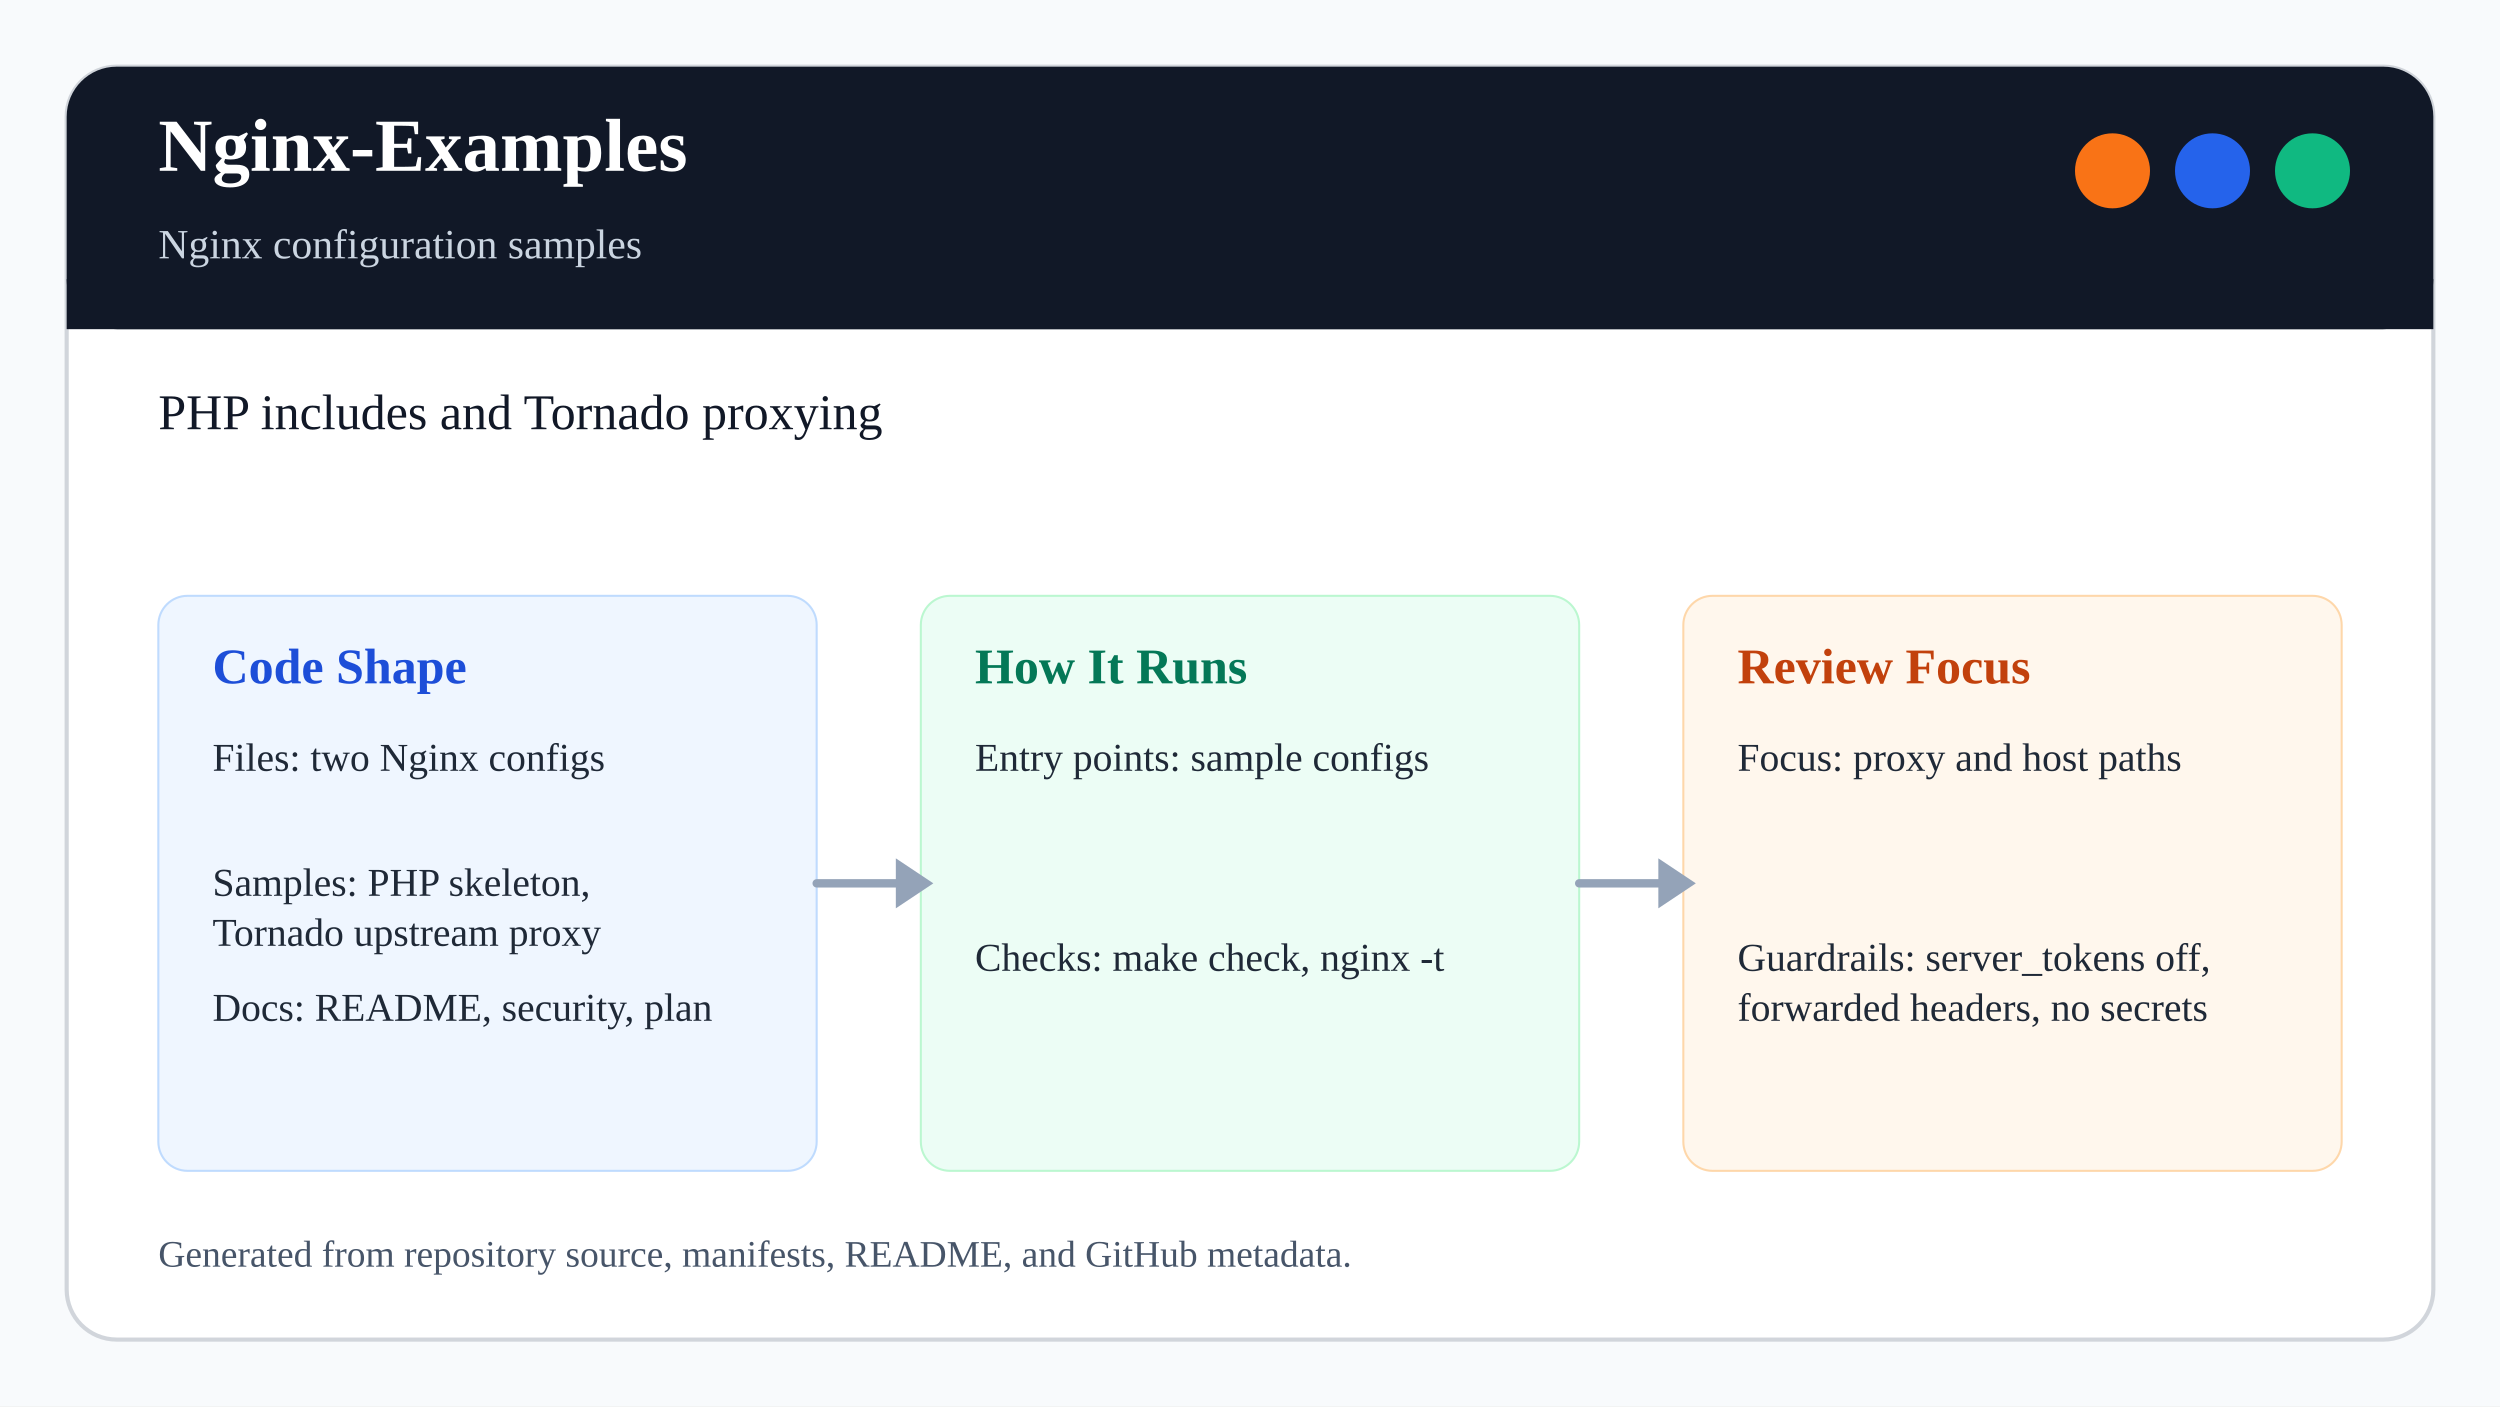
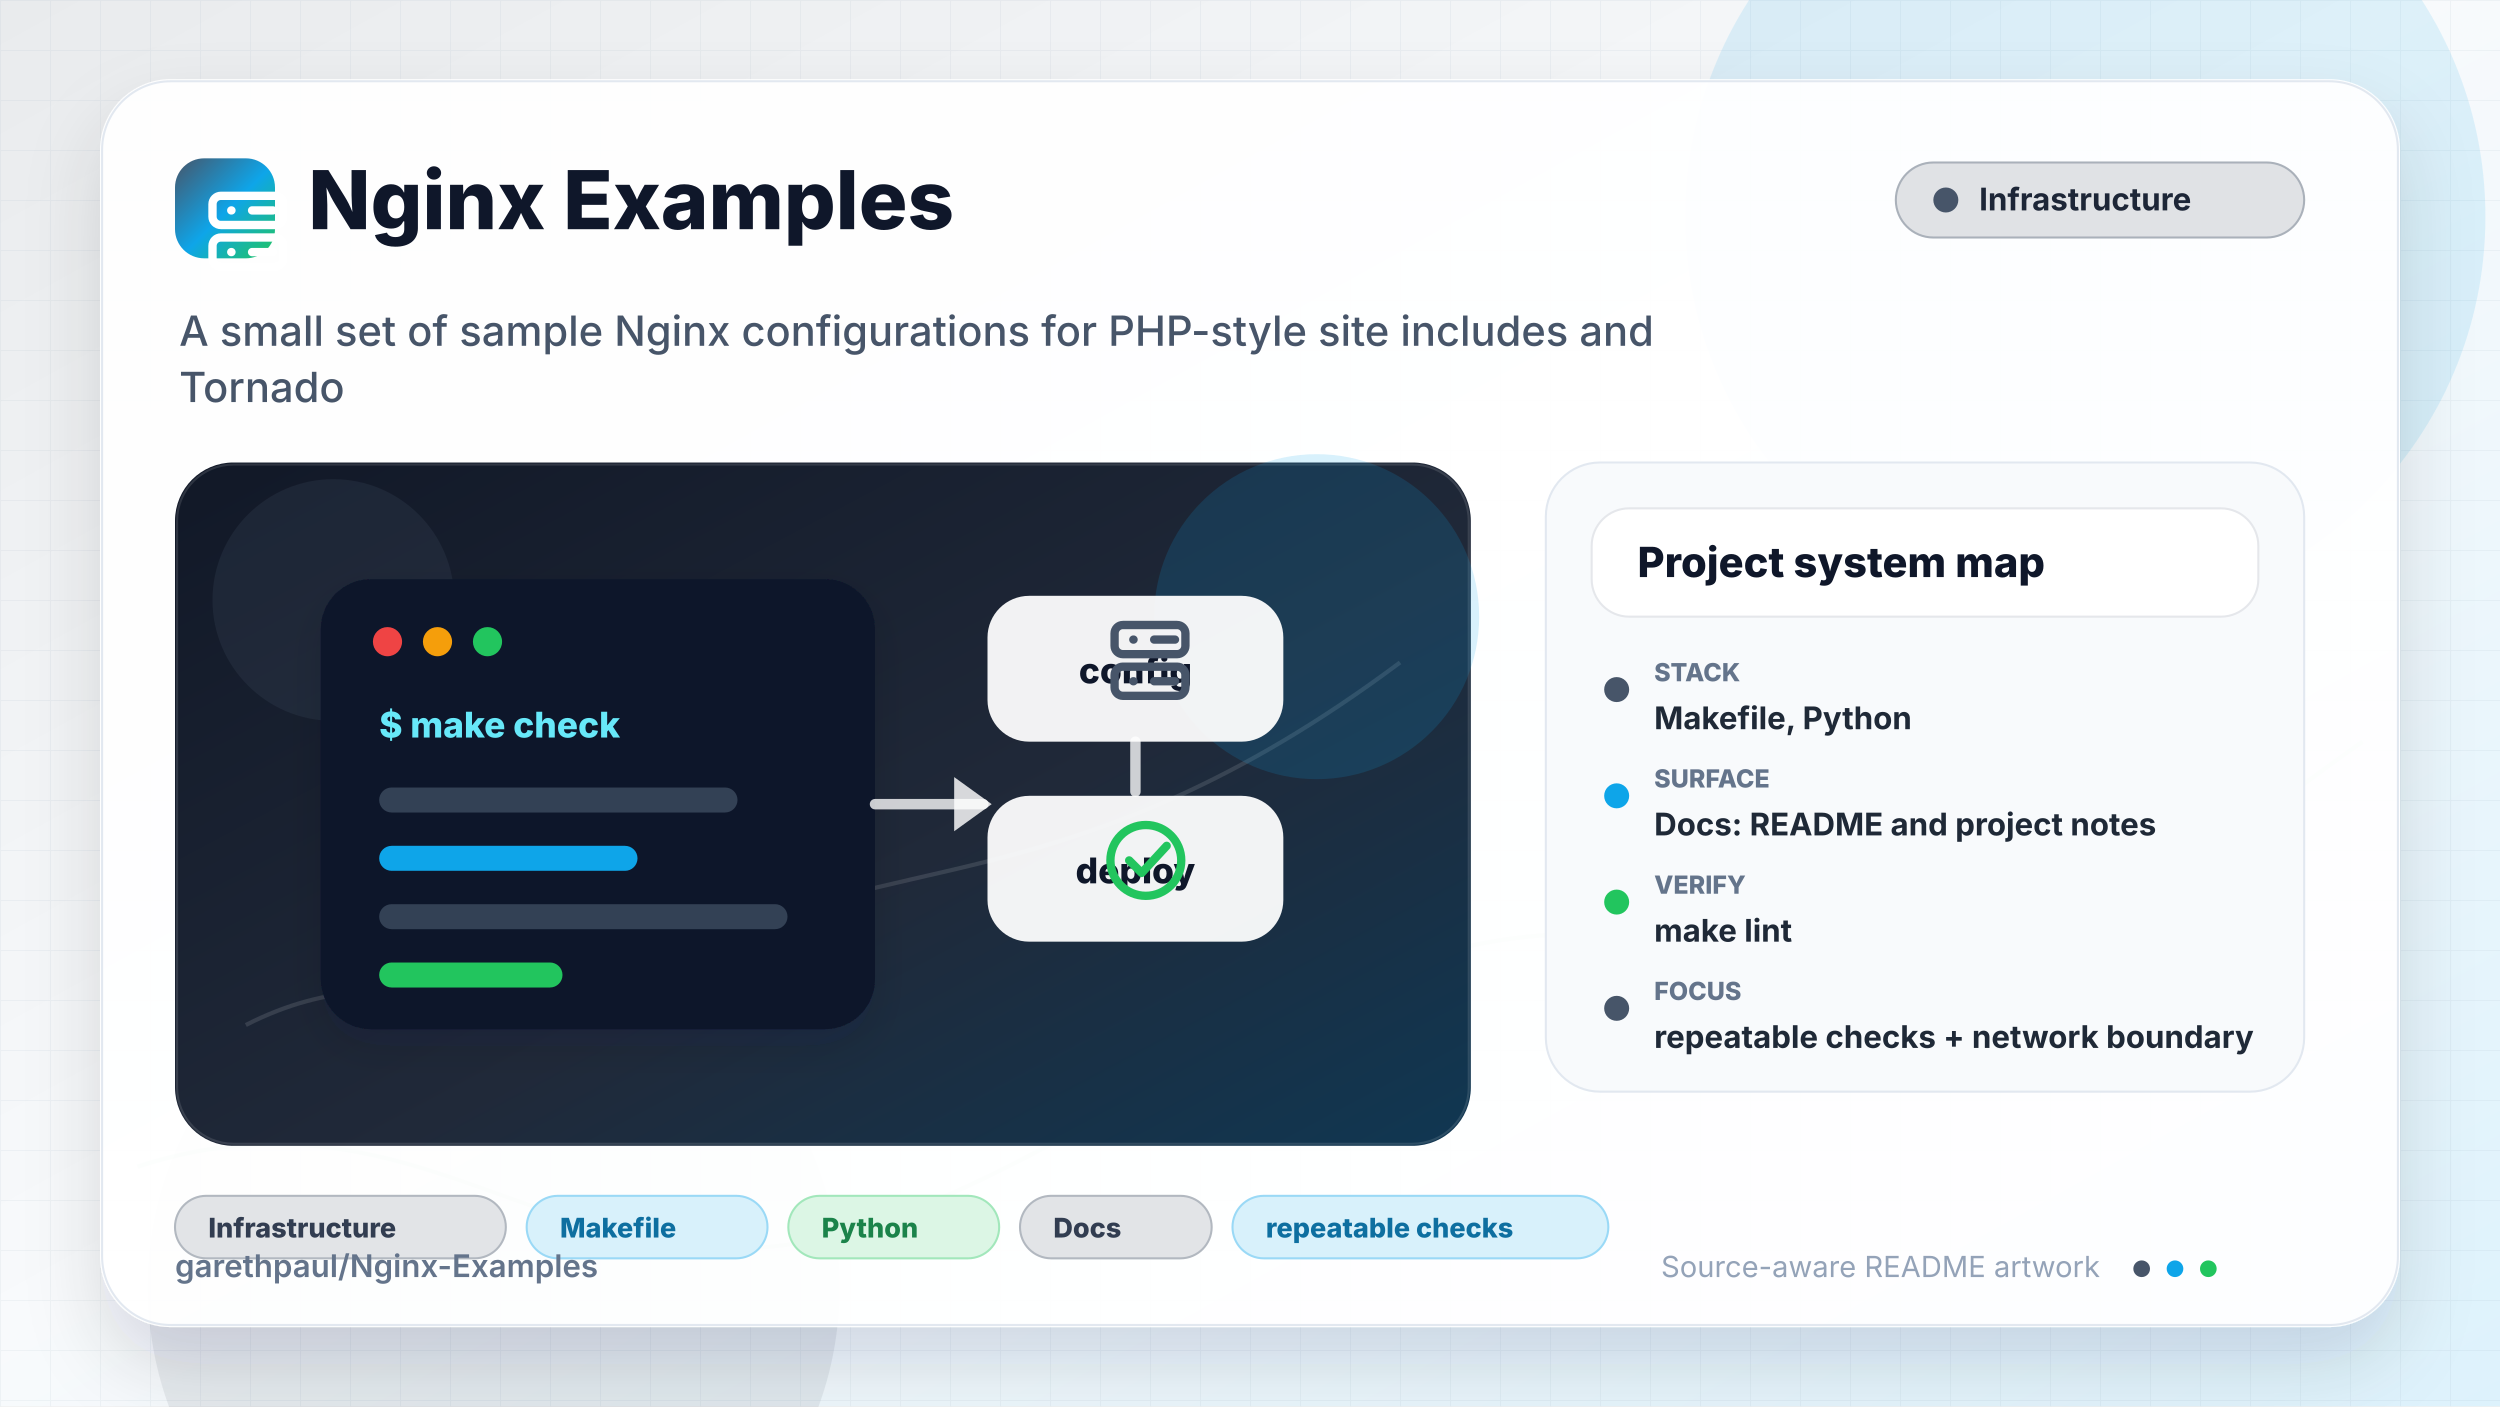
- <svg xmlns="http://www.w3.org/2000/svg" width="1200" height="675" viewBox="0 0 1200 675" role="img" aria-labelledby="title desc">
-   <rect width="1200" height="675" fill="#f8fafc" />
-   <rect x="32" y="32" width="1136" height="611" rx="24" fill="#ffffff" stroke="#d1d5db" stroke-width="2" />
-   <rect x="32" y="32" width="1136" height="126" rx="24" fill="#111827" />
-   <path d="M32 134h1136v24H32z" fill="#111827" />
-   <circle cx="1062" cy="82" r="18" fill="#2563eb" />
-   <circle cx="1110" cy="82" r="18" fill="#10b981" />
-   <circle cx="1014" cy="82" r="18" fill="#f97316" />
-   <text x="76" y="82" font-size="36" fill="#ffffff" font-weight="700">Nginx-Examples</text>
-   <text x="76" y="124" font-size="20" fill="#cbd5e1">Nginx configuration samples</text>
-   <text x="76" y="206" font-size="24" fill="#111827">PHP includes and Tornado proxying</text>
-   <rect x="76" y="286" width="316" height="276" rx="14" fill="#eff6ff" stroke="#bfdbfe" />
-   <text x="102" y="328" font-size="24" font-weight="700" fill="#1d4ed8">Code Shape</text>
-   <text x="102" y="370" font-size="19" fill="#1f2937">Files: two Nginx configs</text>
-   <text x="102" y="430" font-size="19" fill="#1f2937">Samples: PHP skeleton,</text>
-   <text x="102" y="454" font-size="19" fill="#1f2937">Tornado upstream proxy</text>
-   <text x="102" y="490" font-size="19" fill="#1f2937">Docs: README, security, plan</text>
-   <rect x="442" y="286" width="316" height="276" rx="14" fill="#ecfdf5" stroke="#bbf7d0" />
-   <text x="468" y="328" font-size="24" font-weight="700" fill="#047857">How It Runs</text>
-   <text x="468" y="370" font-size="19" fill="#1f2937">Entry points: sample configs</text>
-   <text x="468" y="466" font-size="19" fill="#1f2937">Checks: make check, nginx -t</text>
-   <rect x="808" y="286" width="316" height="276" rx="14" fill="#fff7ed" stroke="#fed7aa" />
-   <text x="834" y="328" font-size="24" font-weight="700" fill="#c2410c">Review Focus</text>
-   <text x="834" y="370" font-size="19" fill="#1f2937">Focus: proxy and host paths</text>
-   <text x="834" y="466" font-size="19" fill="#1f2937">Guardrails: server_tokens off,</text>
-   <text x="834" y="490" font-size="19" fill="#1f2937">forwarded headers, no secrets</text>
-   <path d="M392 424h50" stroke="#94a3b8" stroke-width="4" stroke-linecap="round" />
-   <path d="M430 412l18 12-18 12z" fill="#94a3b8" />
-   <path d="M758 424h50" stroke="#94a3b8" stroke-width="4" stroke-linecap="round" />
-   <path d="M796 412l18 12-18 12z" fill="#94a3b8" />
-   <text x="76" y="608" font-size="18" fill="#475569">Generated from repository source, manifests, README, and GitHub metadata.</text>
+ <svg xmlns="http://www.w3.org/2000/svg" width="1200" height="675" viewBox="0 0 1200 675" role="img" aria-labelledby="p5x4qlz-title p5x4qlz-desc">
+   <defs>
+     <linearGradient id="p5x4qlz-bg" x1="0" y1="0" x2="1" y2="1">
+       <stop offset="0%" stop-color="#e9ebed" />
+       <stop offset="48%" stop-color="#f8fafc" />
+       <stop offset="100%" stop-color="#ddf2fc" />
+     </linearGradient>
+     <linearGradient id="p5x4qlz-stage" x1="0" y1="0" x2="1" y2="1">
+       <stop offset="0%" stop-color="#111827" />
+       <stop offset="58%" stop-color="#202939" />
+       <stop offset="100%" stop-color="#103752" />
+     </linearGradient>
+     <linearGradient id="p5x4qlz-accent" x1="0" y1="0" x2="1" y2="1">
+       <stop offset="0%" stop-color="#475569" />
+       <stop offset="52%" stop-color="#0ea5e9" />
+       <stop offset="100%" stop-color="#22c55e" />
+     </linearGradient>
+     <linearGradient id="p5x4qlz-soft" x1="0" y1="0" x2="1" y2="1">
+       <stop offset="0%" stop-color="#d3d6db" />
+       <stop offset="100%" stop-color="#cef2dc" />
+     </linearGradient>
+     <filter id="p5x4qlz-shadow" x="-20%" y="-20%" width="140%" height="150%">
+       <feDropShadow dx="0" dy="18" stdDeviation="18" flood-color="#0f172a" flood-opacity="0.14" />
+     </filter>
+     <filter id="p5x4qlz-miniShadow" x="-20%" y="-20%" width="140%" height="150%">
+       <feDropShadow dx="0" dy="8" stdDeviation="10" flood-color="#0f172a" flood-opacity="0.12" />
+     </filter>
+     <pattern id="p5x4qlz-grid" width="24" height="24" patternUnits="userSpaceOnUse">
+       <path d="M24 0H0v24" fill="none" stroke="#94a3b8" stroke-opacity="0.16" stroke-width="1" />
+     </pattern>
+     <style>
+       .label { font: 700 13px ui-sans-serif, system-ui, -apple-system, BlinkMacSystemFont, "Segoe UI", sans-serif; letter-spacing: 0; text-transform: uppercase; }
+       .body { font-family: ui-sans-serif, system-ui, -apple-system, BlinkMacSystemFont, "Segoe UI", sans-serif; letter-spacing: 0; }
+     </style>
+   </defs>
+   <rect width="1200" height="675" fill="url(#p5x4qlz-bg)" />
+   <rect width="1200" height="675" fill="url(#p5x4qlz-grid)" opacity="0.65" />
+   <circle cx="237" cy="618" r="166" fill="#475569" opacity="0.10" />
+   <circle cx="1001" cy="104" r="192" fill="#0ea5e9" opacity="0.12" />
+   <path d="M66 560 C214 512 278 642 430 584 C576 528 676 408 838 462 C966 504 1034 426 1134 356" fill="none" stroke="#22c55e" stroke-width="2" stroke-opacity="0.18" />
+   <rect x="48" y="38" width="1104" height="599" rx="34" fill="#ffffff" opacity="0.94" filter="url(#p5x4qlz-shadow)" />
+   <rect x="49" y="39" width="1102" height="597" rx="33" fill="none" stroke="#e2e8f0" stroke-width="1" />
+   <g class="body">
+     <rect x="84" y="76" width="48" height="48" rx="14" fill="url(#p5x4qlz-accent)" />
+     <rect x="102" y="94" width="34" height="14" rx="4" stroke="#ffffff" stroke-width="4" stroke-linecap="round" stroke-linejoin="round" fill="none" />
+     <rect x="102" y="114" width="34" height="14" rx="4" stroke="#ffffff" stroke-width="4" stroke-linecap="round" stroke-linejoin="round" fill="none" />
+     <path d="M13 11h.1 M13 31h.1 M23 11h10 M23 31h10" transform="translate(98 90)" stroke="#ffffff" stroke-width="4" stroke-linecap="round" stroke-linejoin="round" fill="none" />
+     <text x="148" y="110" fill="#0f172a" font-size="39" font-weight="800">Nginx Examples</text>
+     <rect x="910" y="78" width="196" height="36" rx="18" fill="#e0e2e5" stroke="#aab1ba" />
+     <circle cx="934" cy="96" r="6" fill="#475569" />
+     <text x="950" y="101" fill="#1d2637" font-size="15" font-weight="700">Infrastructure</text>
+     <text x="86" y="166" fill="#475569" font-size="20" font-weight="500">A small set of sample Nginx configurations for PHP-style site includes and</text>
+     <text x="86" y="193" fill="#475569" font-size="20" font-weight="500">Tornado</text>
+   </g>
+   <g transform="translate(84 222)">
+     <rect x="0" y="0" width="622" height="328" rx="28" fill="url(#p5x4qlz-stage)" />
+     <rect x="1" y="1" width="620" height="326" rx="27" fill="none" stroke="#ffffff" stroke-opacity="0.12" />
+     <path d="M34 270 C116 228 166 286 250 236 C338 184 430 214 588 96" fill="none" stroke="#ffffff" stroke-opacity="0.12" stroke-width="2" />
+     <circle cx="76" cy="66" r="58" fill="#475569" opacity="0.20" />
+     <circle cx="548" cy="74" r="78" fill="#0ea5e9" opacity="0.16" />
+     <g class="body">
+       <rect x="70" y="56" width="266" height="216" rx="24" fill="#0f172a" filter="url(#p5x4qlz-miniShadow)" />
+       <circle cx="102" cy="86" r="7" fill="#ef4444" />
+       <circle cx="126" cy="86" r="7" fill="#f59e0b" />
+       <circle cx="150" cy="86" r="7" fill="#22c55e" />
+       <text x="98" y="132" fill="#67e8f9" font-size="17" font-weight="800">$ make check</text>
+       <rect x="98" y="156" width="172" height="12" rx="6" fill="#334155" />
+       <rect x="98" y="184" width="124" height="12" rx="6" fill="#0ea5e9" />
+       <rect x="98" y="212" width="196" height="12" rx="6" fill="#334155" />
+       <rect x="98" y="240" width="88" height="12" rx="6" fill="#22c55e" />
+       <rect x="390" y="64" width="142" height="70" rx="20" fill="#ffffff" opacity="0.94" />
+       <rect x="390" y="160" width="142" height="70" rx="20" fill="#ffffff" opacity="0.94" />
+       <text x="461" y="106" fill="#0f172a" font-size="17" font-weight="800" text-anchor="middle">config</text>
+       <text x="461" y="202" fill="#0f172a" font-size="17" font-weight="800" text-anchor="middle">deploy</text>
+       <path d="M336 164h52 M461 134v24" stroke="#ffffff" stroke-width="5" stroke-linecap="round" opacity="0.78" />
+       <path d="M374 151l18 13-18 13" fill="#ffffff" opacity="0.82" />
+       <rect x="451" y="78" width="34" height="14" rx="4" stroke="#475569" stroke-width="4" stroke-linecap="round" stroke-linejoin="round" fill="none" />
+       <rect x="451" y="98" width="34" height="14" rx="4" stroke="#475569" stroke-width="4" stroke-linecap="round" stroke-linejoin="round" fill="none" />
+       <path d="M13 11h.1 M13 31h.1 M23 11h10 M23 31h10" transform="translate(447 74)" stroke="#475569" stroke-width="4" stroke-linecap="round" stroke-linejoin="round" fill="none" />
+       <circle cx="466" cy="191" r="17" stroke="#22c55e" stroke-width="4" stroke-linecap="round" stroke-linejoin="round" fill="none" />
+       <path d="M13 21l6 6 12-13" transform="translate(445 170)" stroke="#22c55e" stroke-width="4" stroke-linecap="round" stroke-linejoin="round" fill="none" />
+     </g>
+   </g>
+   <g class="body" transform="translate(742 222)">
+     <rect x="0" y="0" width="364" height="302" rx="26" fill="#f8fafc" stroke="#e2e8f0" />
+     <rect x="22" y="22" width="320" height="52" rx="18" fill="#ffffff" stroke="#e5e7eb" />
+     <text x="44" y="55" fill="#0f172a" font-size="20" font-weight="800">Project system map</text>
+     <g transform="translate(24 94)">
+       <circle cx="10" cy="15" r="6" fill="#475569" />
+       <text x="28" y="11" fill="#64748b" font-size="12" font-weight="800">STACK</text>
+       <text x="28" y="34" fill="#1f2937" font-size="15" font-weight="650">Makefile, Python</text>
+     </g>
+     <g transform="translate(24 145)">
+       <circle cx="10" cy="15" r="6" fill="#0ea5e9" />
+       <text x="28" y="11" fill="#64748b" font-size="12" font-weight="800">SURFACE</text>
+       <text x="28" y="34" fill="#1f2937" font-size="15" font-weight="650">Docs: README and project notes</text>
+     </g>
+     <g transform="translate(24 196)">
+       <circle cx="10" cy="15" r="6" fill="#22c55e" />
+       <text x="28" y="11" fill="#64748b" font-size="12" font-weight="800">VERIFY</text>
+       <text x="28" y="34" fill="#1f2937" font-size="15" font-weight="650">make lint</text>
+     </g>
+     <g transform="translate(24 247)">
+       <circle cx="10" cy="15" r="6" fill="#475569" />
+       <text x="28" y="11" fill="#64748b" font-size="12" font-weight="800">FOCUS</text>
+       <text x="28" y="34" fill="#1f2937" font-size="15" font-weight="650">repeatable checks + network boundary</text>
+     </g>
+   </g>
+   <g class="body">
+     <rect x="84" y="574" width="158.8" height="30" rx="15" fill="#e2e4e7" stroke="#b2b8c0" />
+     <text x="100" y="594" fill="#323d51" font-size="13" font-weight="800">Infrastructure</text>
+     <rect x="252.8" y="574" width="115.6" height="30" rx="15" fill="#d8f1fb" stroke="#9ad9f6" />
+     <text x="268.8" y="594" fill="#0e6fa0" font-size="13" font-weight="800">Makefile</text>
+     <rect x="378.4" y="574" width="101.2" height="30" rx="15" fill="#dcf6e5" stroke="#a2e7bb" />
+     <text x="394.4" y="594" fill="#1b834a" font-size="13" font-weight="800">Python</text>
+     <rect x="489.6" y="574" width="92" height="30" rx="15" fill="#e2e4e7" stroke="#b2b8c0" />
+     <text x="505.6" y="594" fill="#323d51" font-size="13" font-weight="800">Docs</text>
+     <rect x="591.6" y="574" width="180.4" height="30" rx="15" fill="#d8f1fb" stroke="#9ad9f6" />
+     <text x="607.6" y="594" fill="#0e6fa0" font-size="13" font-weight="800">repeatable checks</text>
+   </g>
+   <g class="body">
+     <text x="84" y="613" fill="#64748b" font-size="15" font-weight="600">garethpaul/Nginx-Examples</text>
+     <text x="1008" y="613" fill="#94a3b8" font-size="14" text-anchor="end">Source-aware README artwork</text>
+     <circle cx="1028" cy="609" r="4" fill="#475569" />
+     <circle cx="1044" cy="609" r="4" fill="#0ea5e9" />
+     <circle cx="1060" cy="609" r="4" fill="#22c55e" />
+   </g>
</svg>
